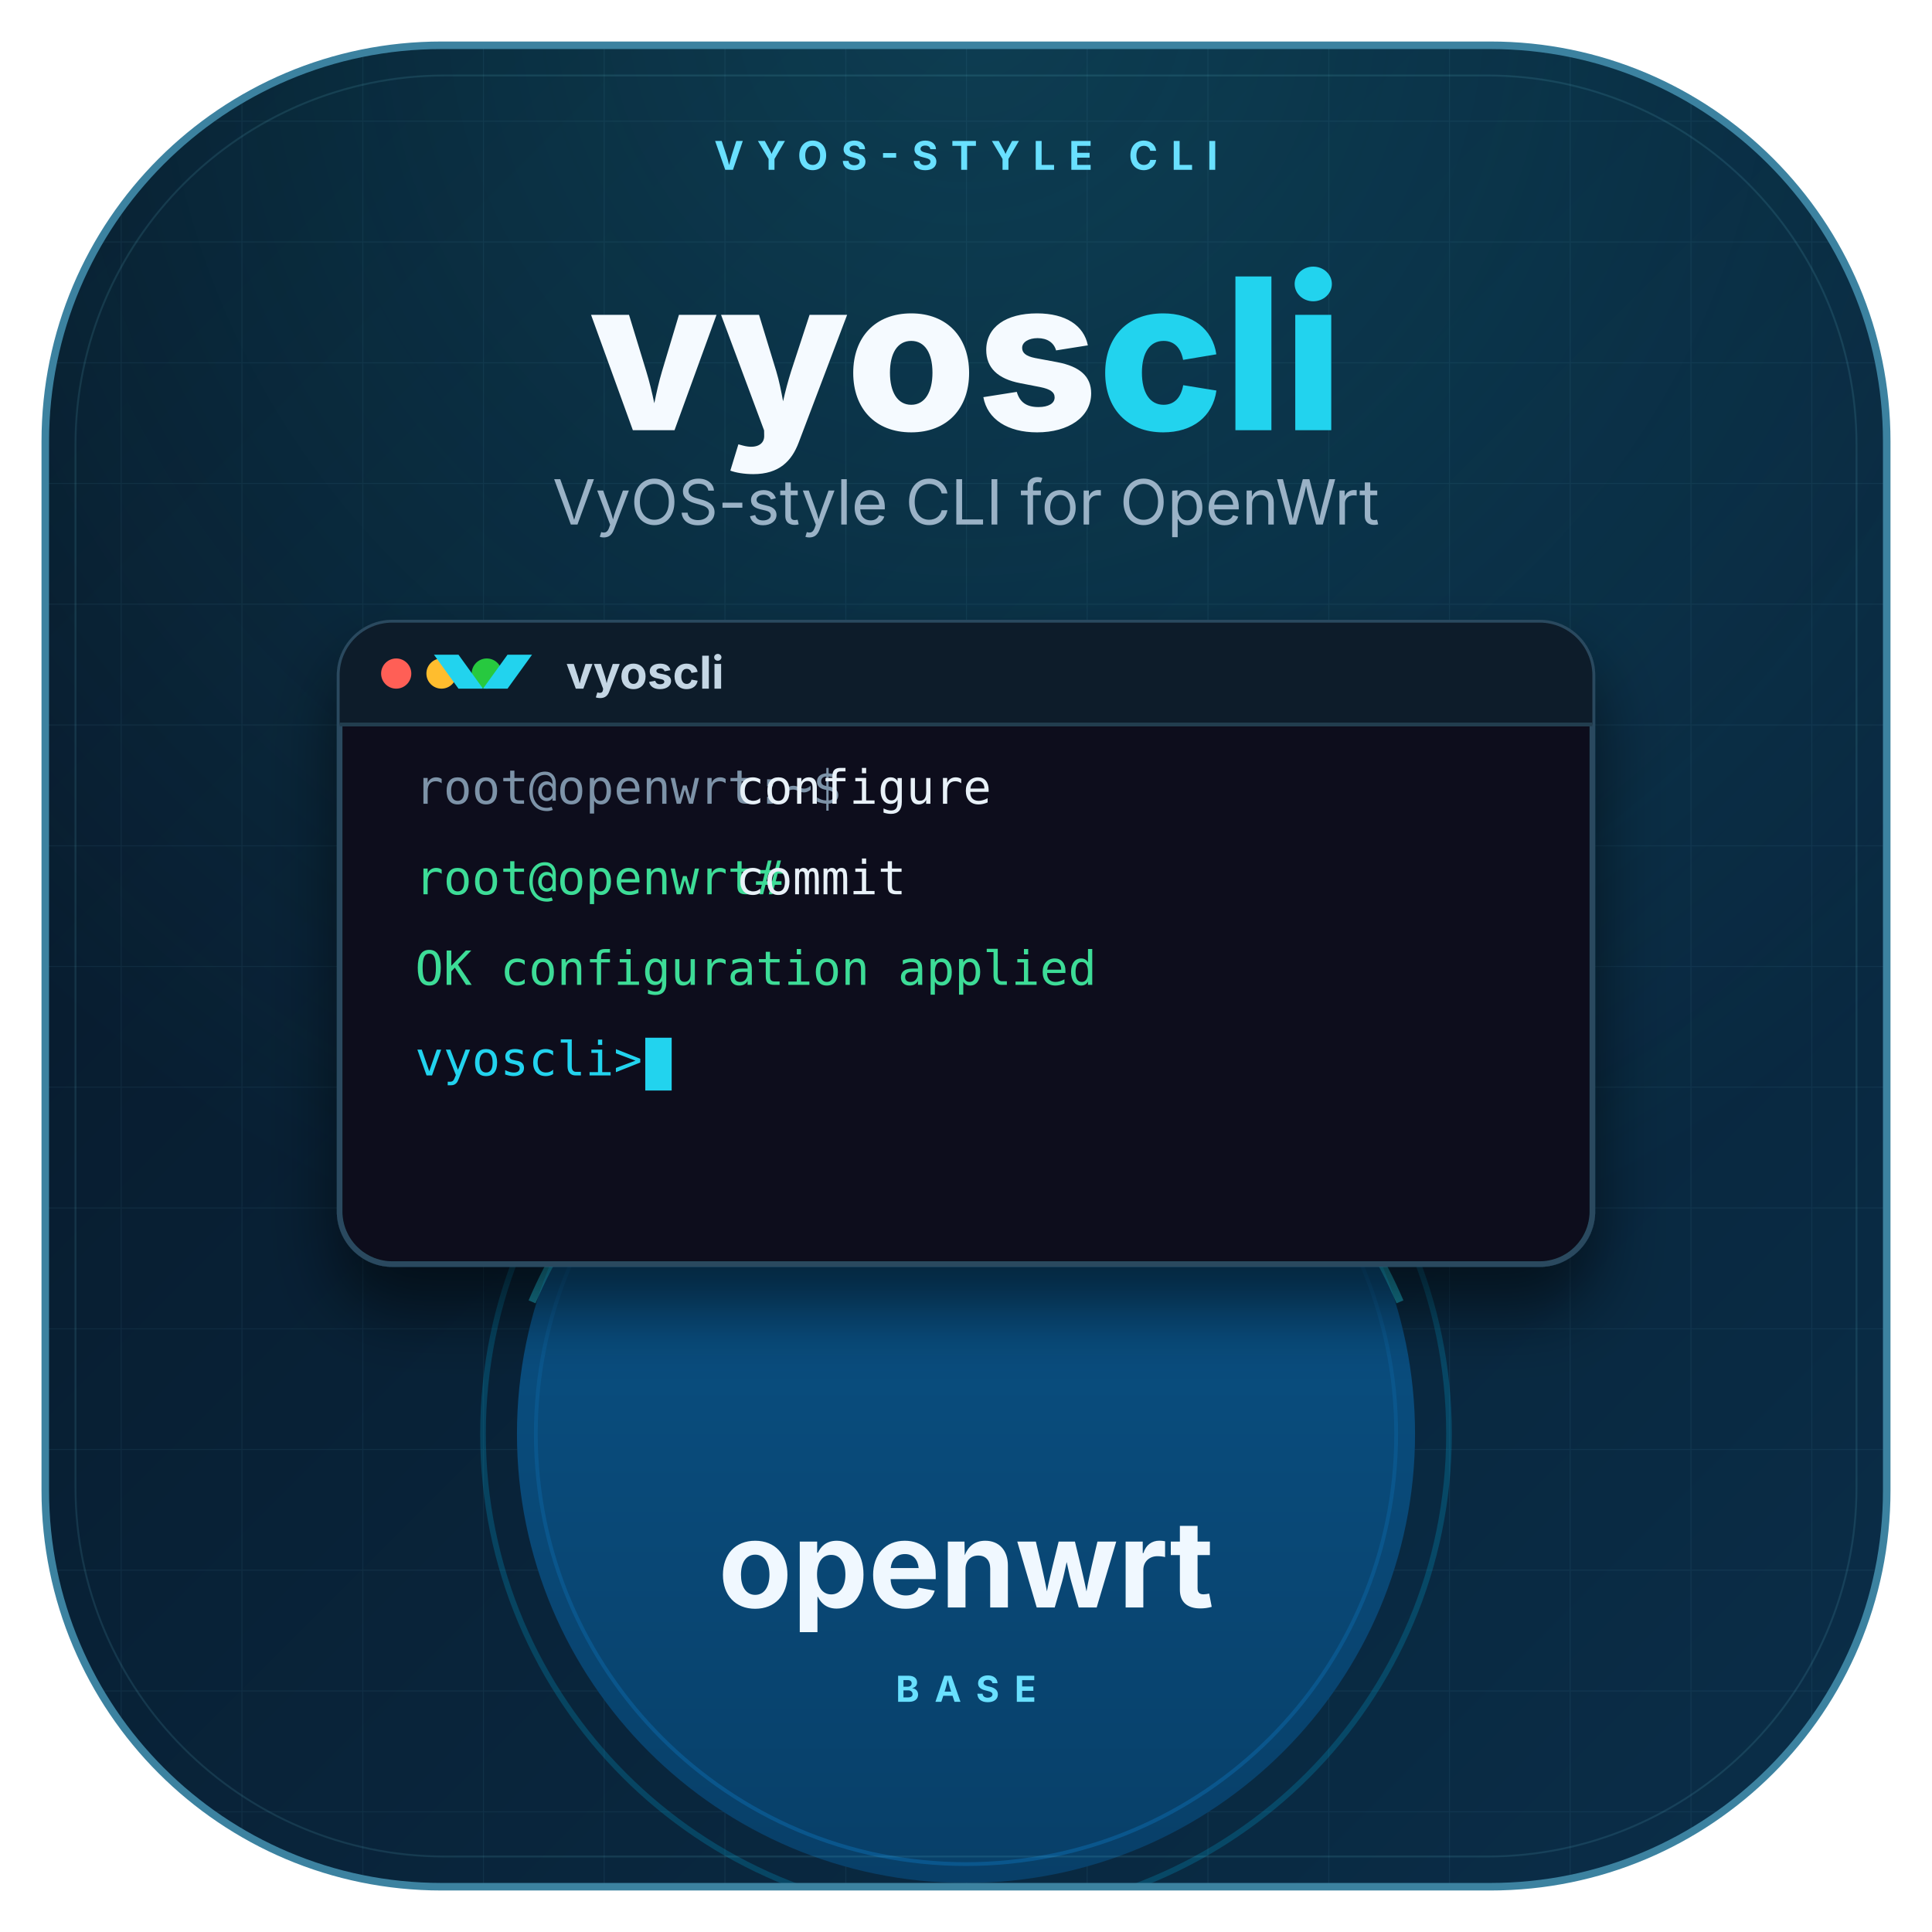
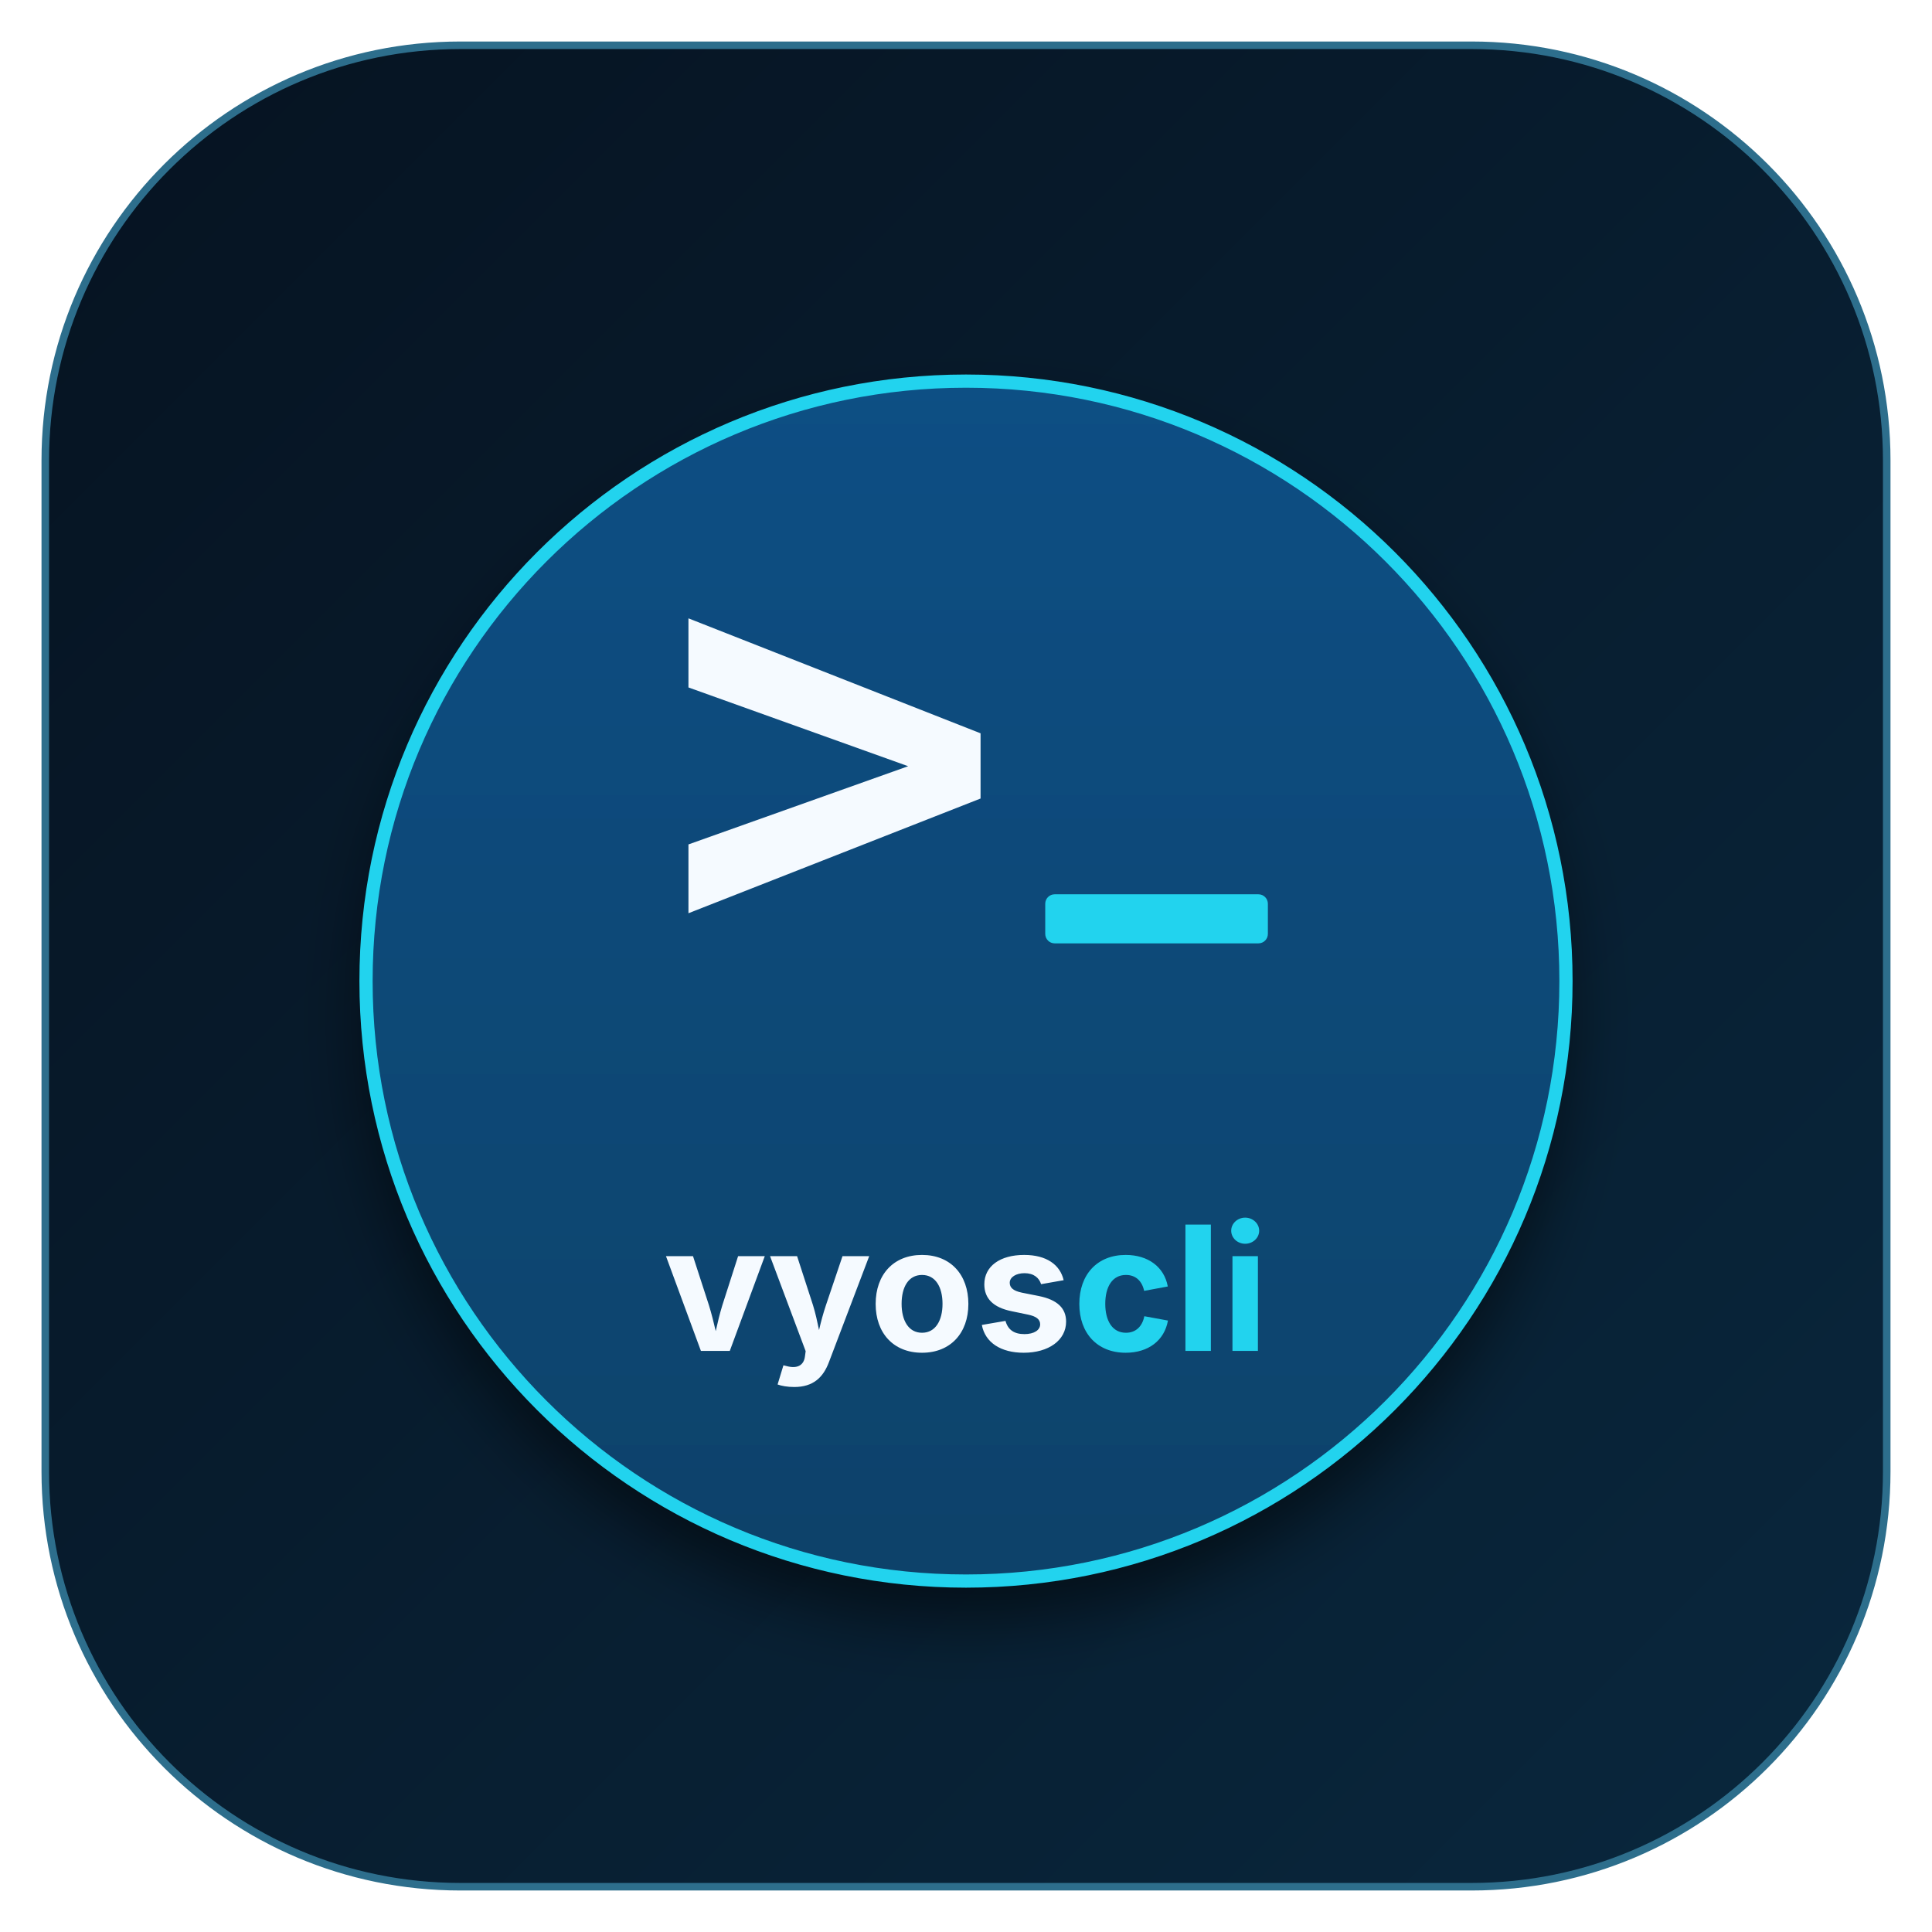
<svg xmlns="http://www.w3.org/2000/svg" viewBox="0 0 1024 1024" width="1024" height="1024" role="img" aria-labelledby="title">
  <defs>
    <linearGradient id="bg" x1="0" y1="0" x2="1" y2="1">
-       <stop offset="0" stop-color="#071626" />
-       <stop offset="1" stop-color="#0a2f4a" />
+       <stop offset="0" stop-color="#061321" />
+       <stop offset="1" stop-color="#09273d" />
    </linearGradient>
-     <linearGradient id="owrt" x1="0" y1="0" x2="0" y2="1">
-       <stop offset="0" stop-color="#0a568c" />
-       <stop offset="1" stop-color="#083f68" />
+     <linearGradient id="base" x1="0" y1="0" x2="0" y2="1">
+       <stop offset="0" stop-color="#0a4f84" />
+       <stop offset="1" stop-color="#08426a" />
    </linearGradient>
-     <radialGradient id="glow" cx="50%" cy="0%" r="70%">
-       <stop offset="0" stop-color="#22d3ee" stop-opacity=".18" />
-       <stop offset="1" stop-color="#22d3ee" stop-opacity="0" />
-     </radialGradient>
-     <pattern id="grid" width="64" height="64" patternUnits="userSpaceOnUse">
-       <path d="M64 0H0V64" fill="none" stroke="#78c8e6" stroke-opacity=".07" />
-     </pattern>
-     <filter id="shadow" x="-20%" y="-20%" width="140%" height="160%">
-       <feDropShadow dx="0" dy="22" stdDeviation="18" flood-color="#000" flood-opacity=".55" />
+     <filter id="shadow" x="-20%" y="-20%" width="140%" height="150%">
+       <feDropShadow dx="0" dy="20" stdDeviation="18" flood-color="#000" flood-opacity=".55" />
    </filter>
-     <clipPath id="squircle">
-       <rect x="24" y="24" width="976" height="976" rx="210" />
-     </clipPath>
  </defs>
-   <g clip-path="url(#squircle)">
-     <rect width="1024" height="1024" fill="url(#bg)" />
-     <rect width="1024" height="1024" fill="url(#glow)" />
-     <rect width="1024" height="1024" fill="url(#grid)" />
-     <circle cx="512" cy="760" r="256" fill="none" stroke="#00a6d6" stroke-opacity=".25" stroke-width="3" />
-     <circle cx="512" cy="760" r="238" fill="url(#owrt)" />
-     <circle cx="512" cy="760" r="228" fill="none" stroke="#0a568c" stroke-width="2" />
-     <path d="M 282 690 A 250 250 0 0 1 742 690" fill="none" stroke="#22d3ee" stroke-opacity=".55" stroke-width="4" />
-     <text x="512" y="852" text-anchor="middle" font-family="Segoe UI, Inter, sans-serif" font-size="64" font-weight="700" fill="#f0f8ff">openwrt</text>
-     <text x="512" y="902" text-anchor="middle" font-family="Segoe UI, Inter, sans-serif" font-size="19" font-weight="700" letter-spacing="8" fill="#69e0ff">BASE</text>
-     <g filter="url(#shadow)">
-       <rect x="180" y="330" width="664" height="340" rx="28" fill="#080f1a" stroke="#2a4a5e" stroke-width="3" />
-       <path d="M180 358a28 28 0 0 1 28-28h608a28 28 0 0 1 28 28v26H180z" fill="#0e1b2a" />
-       <path d="M180 384h664" stroke="#243e50" stroke-width="2" />
-     </g>
-     <circle cx="210" cy="357" r="8" fill="#ff5f56" />
-     <circle cx="234" cy="357" r="8" fill="#ffbd2e" />
-     <circle cx="258" cy="357" r="8" fill="#27c93f" />
-     <path d="M230 347h13l13 18h-13z" fill="#22d3ee" />
-     <path d="M256 365h13l13-18h-13z" fill="#22d3ee" />
-     <text x="300" y="365" font-family="Segoe UI, Inter, sans-serif" font-size="24" font-weight="700" fill="#c4d6e4">vyoscli</text>
-     <text x="220" y="426" font-family="Consolas, 'Cascadia Mono', monospace" font-size="25" fill="#7d93a8">root@openwrt:~$</text>
-     <text x="390" y="426" font-family="Consolas, 'Cascadia Mono', monospace" font-size="25" fill="#e8f1f8">configure</text>
-     <text x="220" y="474" font-family="Consolas, 'Cascadia Mono', monospace" font-size="25" fill="#3ddc97">root@openwrt#</text>
-     <text x="390" y="474" font-family="Consolas, 'Cascadia Mono', monospace" font-size="25" fill="#e8f1f8">commit</text>
-     <text x="220" y="522" font-family="Consolas, 'Cascadia Mono', monospace" font-size="25" fill="#3ddc97">OK  configuration applied</text>
-     <text x="220" y="570" font-family="Consolas, 'Cascadia Mono', monospace" font-size="25" fill="#22d3ee">vyoscli&gt;</text>
-     <rect x="342" y="550" width="14" height="28" fill="#22d3ee" />
-     <text x="512" y="90" text-anchor="middle" font-family="Segoe UI, Inter, sans-serif" font-size="21" font-weight="700" letter-spacing="7" fill="#69e0ff">VYOS-STYLE CLI</text>
-     <text x="512" y="228" text-anchor="middle" font-family="Segoe UI, Inter, sans-serif" font-size="112" font-weight="800" fill="#f5faff">vyos<tspan fill="#22d3ee">cli</tspan>
-     </text>
-     <text x="512" y="278" text-anchor="middle" font-family="Segoe UI, Inter, sans-serif" font-size="33" fill="#9ab2c6">VyOS-style CLI for OpenWrt</text>
+   <rect x="24" y="24" width="976" height="976" rx="220" fill="url(#bg)" />
+   <g filter="url(#shadow)">
+     <circle cx="512" cy="520" r="318" fill="url(#base)" />
  </g>
-   <rect x="24" y="24" width="976" height="976" rx="210" fill="none" stroke="#3c82a0" stroke-width="4" />
-   <rect x="40" y="40" width="944" height="944" rx="196" fill="none" stroke="#78dcf0" stroke-opacity=".12" />
+   <circle cx="512" cy="520" r="318" fill="none" stroke="#22d3ee" stroke-width="7" />
+   <text x="352" y="500" font-family="Consolas, 'Cascadia Mono', monospace" font-size="300" font-weight="700" fill="#f5faff">&gt;</text>
+   <rect x="554" y="474" width="118" height="26" rx="5" fill="#22d3ee" />
+   <text x="512" y="716" text-anchor="middle" font-family="Segoe UI, Inter, sans-serif" font-size="92" font-weight="700" fill="#f5faff">vyos<tspan fill="#22d3ee">cli</tspan>
+   </text>
+   <rect x="24" y="24" width="976" height="976" rx="220" fill="none" stroke="#2d6e8c" stroke-width="4" />
</svg>
